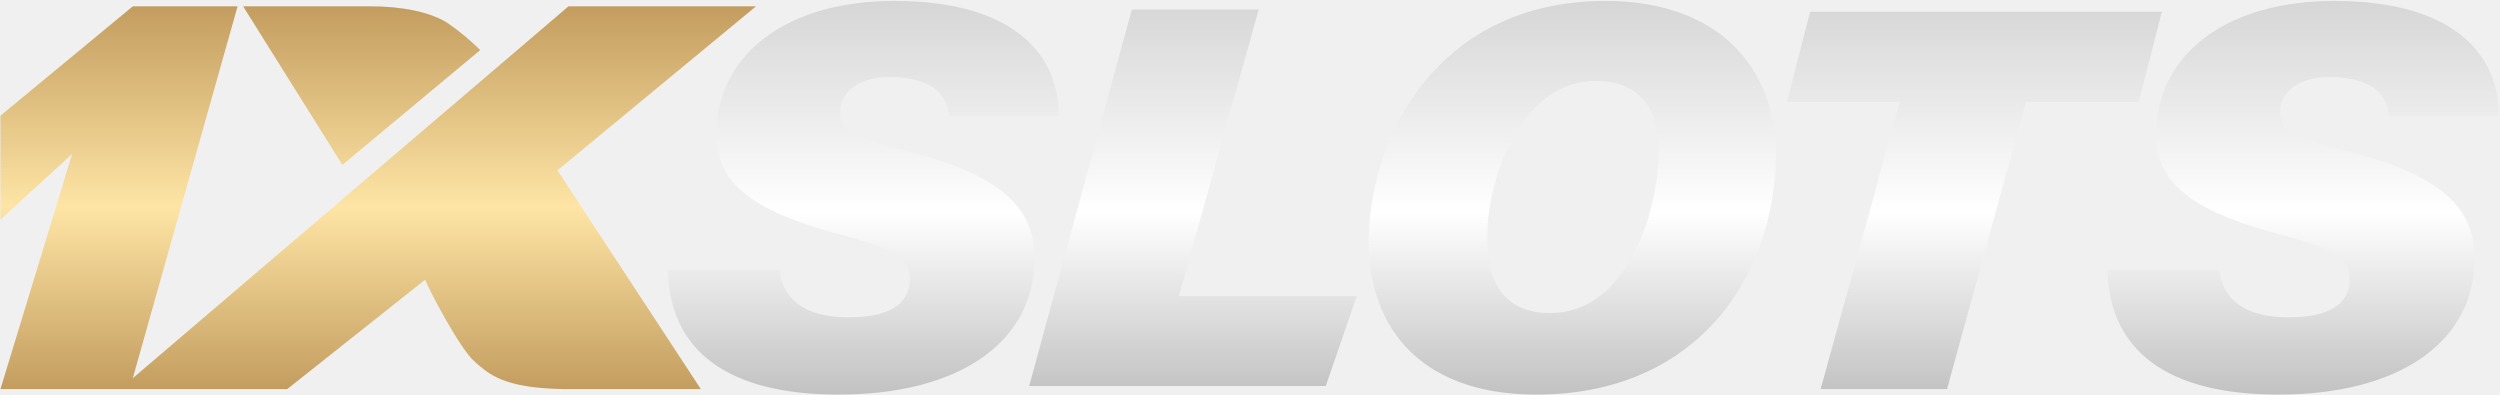
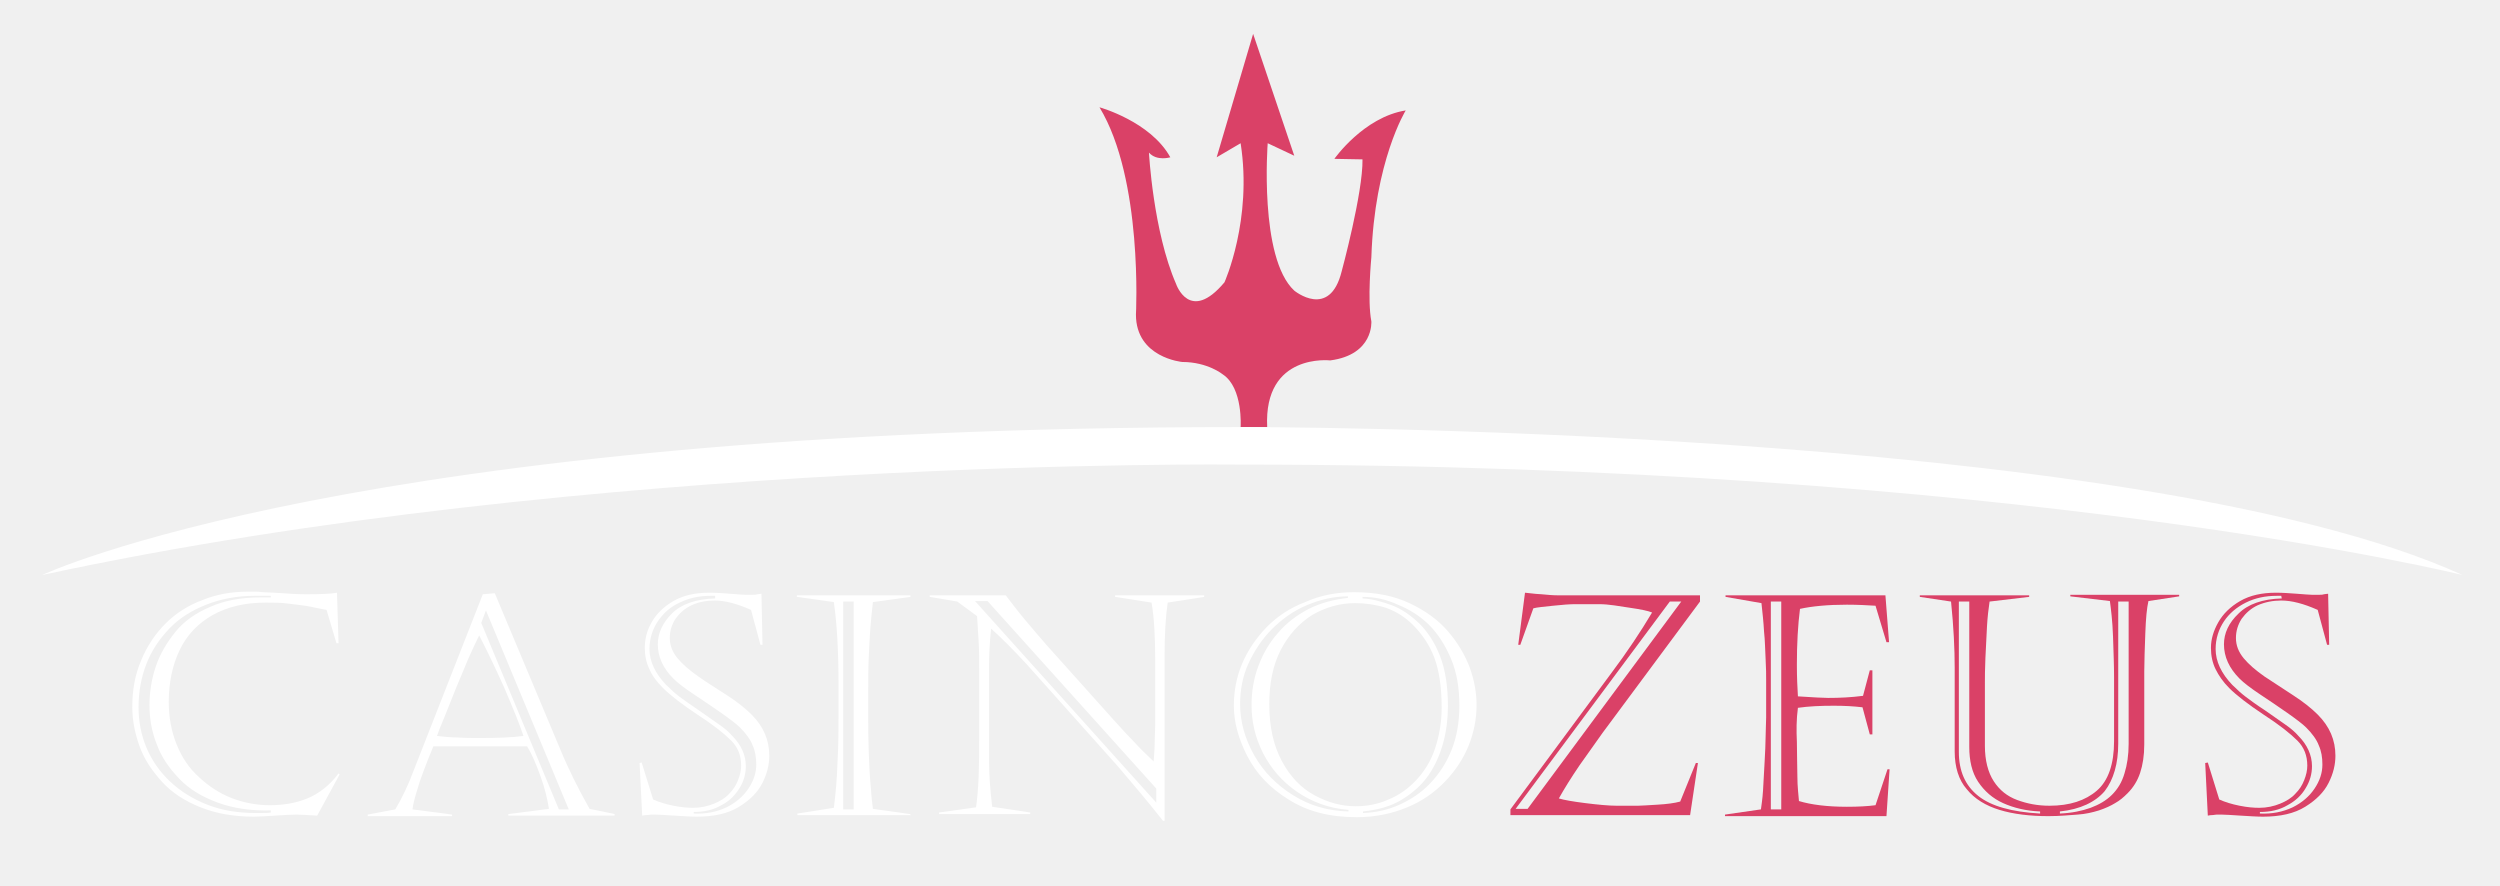
- <svg xmlns="http://www.w3.org/2000/svg" width="2298" height="363" viewBox="0 0 2298 363" fill="none">
-   <g clip-path="url(#clip0)">
-     <path fill-rule="evenodd" clip-rule="evenodd" d="M0.412 106.339L122.077 5.814H218.395L122.077 347.594L522.557 5.814H694.917L512.409 156.593L644.214 357.647H517.489C463.487 356.555 450.229 344.647 436.378 332.502C422.147 320.025 393.58 264.7 390.752 257.114C348.503 290.617 306.258 324.128 264.015 357.647H0.412L66.315 141.516L0.412 201.808V106.339ZM223.463 5.814L314.717 151.566L441.45 46.021C432.083 36.751 421.906 28.341 411.035 20.89C395.552 11.161 369.462 5.663 340.064 5.818H223.463V5.814Z" fill="url(#paint0_linear)" />
-     <path fill-rule="evenodd" clip-rule="evenodd" d="M613.848 248.221C615.526 322.516 668.845 362.705 770.616 362.705C882.514 362.705 946.377 314.471 950.608 245.802C953.624 196.815 929.846 163.183 832.958 138.611C786.491 126.906 771.117 120.485 772.279 101.456C773.38 83.556 790.378 70.895 817.317 70.895C860.651 70.895 870.783 90.113 872.499 106.773H973.153C973.881 55.129 937.504 0.862 822.031 0.862C725.916 0.862 662.948 47.031 658.672 116.468C655.693 164.834 684.875 192.715 775.19 216.327C827.076 229.893 837.325 240.387 836.186 258.908C834.678 283.402 810.895 291.692 779.888 291.692C738.628 291.692 719.404 274.151 716.538 248.218H613.848V248.221ZM946.019 354.829H1218.67L1247.11 272.176H1083.65L1156.97 8.776H1040.37L946.019 354.829ZM1475.77 0.862C1331.64 0.862 1264.34 110.842 1258.49 210C1253.46 295.426 1301.04 362.712 1412.23 362.712C1550.97 362.712 1625.54 266.791 1632.16 154.456C1637.2 68.743 1585.38 0.862 1475.77 0.862ZM1466.21 74.46C1513.56 74.46 1526.81 107.771 1524.53 146.629C1520.93 207.588 1490.84 287.735 1424.71 287.735C1381.57 287.735 1364.41 257.747 1367.26 209.22C1370.52 153.94 1402.62 74.46 1466.21 74.46ZM1673.49 357.655H1789.72L1862.27 93.614H1965.9L1987.21 10.795H1663.88L1642.56 93.614H1746.36L1673.49 357.655ZM1937.24 248.221C1938.92 322.516 1992.29 362.705 2094.14 362.705C2206.14 362.705 2270.06 314.471 2274.29 245.802C2277.31 196.815 2253.51 163.183 2156.55 138.611C2110.04 126.906 2094.64 120.485 2095.81 101.456C2096.92 83.556 2113.91 70.895 2140.89 70.895C2184.26 70.895 2194.41 90.113 2196.12 106.773H2296.87C2297.59 55.129 2261.19 0.862 2145.61 0.862C2049.41 0.862 1986.39 47.031 1982.11 116.468C1979.13 164.834 2008.34 192.715 2098.74 216.327C2150.67 229.893 2160.93 240.387 2159.79 258.908C2158.28 283.402 2134.48 291.692 2103.44 291.692C2062.14 291.692 2042.91 274.151 2040.02 248.218H1937.24V248.221Z" fill="url(#paint1_linear)" />
+ <svg xmlns="http://www.w3.org/2000/svg" version="1.1" id="Capa_1" x="0px" y="0px" viewBox="0 0 480 170" style="enable-background:new 0 0 480 170;" xml:space="preserve">
+   <style type="text/css">
+ 	.st0{fill:#DA4167;}
+ 	.st1{fill:#FFFFFF;}
+ 	.st2{fill:none;}
+ </style>
+   <g>
+     <path class="st0" d="M238.2,82c0,0,0.5-7.5-3.4-10.1c0,0-2.9-2.4-7.8-2.4c0,0-8.9-0.8-8.9-9.1c0,0,1.4-26-7-39.8   c0,0,9.8,2.7,13.6,9.6c0,0-2.6,0.8-4.1-0.9c0,0,0.8,15.1,5.2,25.2c0,0,2.6,7.7,9.3-0.3c0,0,5.4-12,3.1-26.7l-4.6,2.7l7-23.7   l7.9,23.4l-5.1-2.4c0,0-1.7,22,5.1,28.3c0,0,6.8,5.6,9.1-3.7c0,0,4.1-15.1,4-21.5l-5.4-0.1c0,0,5.6-8,13.7-9.3c0,0-6,9.7-6.6,28.2   c0,0-0.8,8.2,0,12.3c0,0,0.5,6.4-7.9,7.5c0,0-12.8-1.5-12.1,12.8L238.2,82L238.2,82z" />
+     <path class="st1" d="M8.1,110.4c0,0,60.3-28.4,229.8-28.4c0,0,171.6-0.4,234.9,28.4c0,0-85.3-21.2-234.9-21.2   C237.9,89.2,113.3,87.7,8.1,110.4z" />
+     <path class="st1" d="M65.2,148.7l-4.3,7.9c-1.8-0.1-3.2-0.2-4-0.2c-1,0-2.4,0.1-4.1,0.2s-3.1,0.2-4,0.2c-3.9,0-7.3-0.6-10.3-1.8   c-3-1.2-5.5-2.8-7.4-4.9c-1.9-2.1-3.4-4.3-4.3-6.8c-0.9-2.5-1.4-5-1.4-7.5c0-3.3,0.5-6.2,1.7-9c1.1-2.7,2.7-5.1,4.7-7.1   s4.4-3.5,7.1-4.5c2.7-1.1,5.6-1.6,8.7-1.6c0.8,0,1.3,0,1.5,0s0.7,0,1.4,0.1c0.7,0,1.4,0.1,2.2,0.1c2.6,0.2,4.6,0.3,6,0.3   c3.1,0,5.1-0.1,6-0.3l0.3,9.7h-0.4l-1.9-6.4c-0.6-0.1-1.6-0.3-3-0.6s-2.9-0.4-4.3-0.6s-2.8-0.2-4.4-0.2c-4,0-7.3,0.8-10.2,2.4   c-2.8,1.6-4.9,3.8-6.3,6.7c-1.4,2.9-2.1,6.3-2.1,10c0,2.9,0.5,5.6,1.5,8.1s2.4,4.6,4.3,6.3c1.8,1.7,3.9,3.1,6.2,4   c2.3,0.9,4.8,1.4,7.4,1.4c2.6,0,5-0.4,7.2-1.3s4.3-2.5,6-4.8L65.2,148.7z M52.2,114.4h-3.4c-3.3,0-6.4,0.6-9.2,1.7   c-2.8,1.1-5.2,2.6-7.1,4.6s-3.4,4.2-4.4,6.8c-1,2.6-1.5,5.3-1.5,8.3c0,2.7,0.5,5.3,1.5,7.7c1,2.4,2.5,4.6,4.5,6.5   c2,1.9,4.4,3.4,7.2,4.5c2.8,1.1,5.9,1.6,9.3,1.6c1.5,0,2.5,0,2.9-0.1v-0.4c-3.8,0.1-7.2-0.4-10.2-1.5c-3-1.1-5.5-2.6-7.4-4.6   s-3.4-4.1-4.3-6.6c-1-2.5-1.4-5-1.4-7.5c0-2.5,0.4-5,1.2-7.4s2.1-4.6,3.8-6.7s3.9-3.6,6.7-4.8c2.7-1.2,5.9-1.8,9.6-1.8h2V114.4z" />
+     <path class="st1" d="M95,113.9l12.5,29.8c1.6,3.9,3.5,7.7,5.7,11.6l4.8,1v0.3H97.6v-0.3l7.8-1c-0.3-1.9-0.8-4-1.6-6.2   s-1.6-4.2-2.6-5.8H83.2c-0.8,1.9-1.4,3.5-1.9,4.8s-0.9,2.5-1.3,3.9c-0.4,1.3-0.7,2.5-0.8,3.4l7.6,1v0.3H70.6v-0.3l5.3-1   c1.3-2.2,2.5-4.7,3.5-7.4l13.3-33.9L95,113.9L95,113.9z M92,122c-0.5,1-1.2,2.5-2.1,4.5c-0.8,2-1.6,3.8-2.3,5.5s-1.4,3.5-2.2,5.5   c-0.8,1.9-1.3,3.2-1.5,3.8c1.1,0.1,2.4,0.3,4,0.3c1.5,0.1,2.9,0.1,4.3,0.1c3.4,0,6.1-0.1,8.3-0.4c-0.7-2.2-2-5.3-3.7-9.3   C95,128,93.4,124.7,92,122z M92.4,119.6l14.9,35.8h1.9l-15.9-38.2L92.4,119.6z" />
+     <path class="st1" d="M123.2,146.4l2.2,7.1c1.1,0.5,2.4,0.9,3.9,1.2c1.5,0.3,2.7,0.4,3.8,0.4c1.4,0,2.8-0.3,4-0.8   c1.2-0.5,2.2-1.1,2.9-1.9c0.8-0.8,1.3-1.6,1.7-2.6s0.6-1.9,0.6-2.8c0-1.9-0.6-3.5-1.9-4.8s-3.4-3-6.5-5c-3-2-5.2-3.7-6.6-5.1   c-1.2-1.2-2.1-2.4-2.6-3.6c-0.6-1.2-0.9-2.6-0.9-4.1c0-1.7,0.4-3.3,1.3-4.9c0.9-1.6,2.3-3,4.2-4.1c1.9-1.1,4.2-1.6,6.9-1.6   c1.3,0,2.6,0.1,4,0.2c1.4,0.1,2.4,0.2,2.9,0.2c0.5,0,0.9,0,1.3,0s0.7,0,1-0.1c0.2,0,0.5-0.1,0.8-0.1l0.2,9.8H146l-1.8-6.7   c-2.7-1.2-5-1.8-7-1.8c-1.6,0-3.1,0.3-4.4,0.9c-1.3,0.6-2.3,1.5-3.1,2.6c-0.7,1.1-1.1,2.3-1.1,3.7c0,1.4,0.5,2.7,1.5,3.9   s2.3,2.3,4,3.5s3.5,2.3,5.5,3.6s3.5,2.5,4.7,3.7c2.3,2.3,3.4,4.9,3.4,7.9c0,1.7-0.4,3.4-1.3,5.2c-0.9,1.8-2.4,3.3-4.5,4.6   c-2.1,1.3-4.8,1.9-8.1,1.9c-1.2,0-2.6-0.1-4.3-0.2c-1.7-0.1-2.9-0.2-3.7-0.2c-0.4,0-0.7,0-0.8,0s-0.5,0.1-0.9,0.1   c-0.4,0-0.7,0.1-0.8,0.1l-0.5-10.1L123.2,146.4L123.2,146.4z M137.3,114.4h-0.9c-2.1,0-4.1,0.4-5.9,1.3c-1.8,0.8-3.2,2.1-4.2,3.6   s-1.6,3.3-1.6,5.3c0,2.4,1.1,4.7,3.2,6.9c0.9,0.9,1.8,1.7,2.6,2.3c0.8,0.6,2.1,1.5,3.7,2.6c1.6,1.1,3,2.1,4,2.8s1.8,1.4,2.4,2.1   c1.7,1.7,2.6,3.7,2.6,5.8c0,1.5-0.4,2.9-1.2,4.2s-1.9,2.5-3.5,3.3c-1.5,0.9-3.3,1.3-5.3,1.3v0.3c2.3,0.1,4.4-0.3,6.3-1.2   c1.8-0.9,3.2-2.1,4.2-3.6c1-1.5,1.5-3,1.5-4.6c0-1.4-0.2-2.6-0.7-3.7c-0.4-1.1-1.3-2.3-2.4-3.4c-0.7-0.7-1.9-1.6-3.6-2.8   s-3.5-2.4-5.3-3.6s-3.1-2.2-3.9-3c-2-2-3-4.2-3-6.6c0-2.1,0.9-4.1,2.7-5.9c1.8-1.8,4.6-2.8,8.3-2.9L137.3,114.4L137.3,114.4z" />
+     <path class="st1" d="M174.9,156.5h-21.8v-0.3l7-1.1c0.3-2.4,0.6-5.3,0.7-8.7c0.2-3.4,0.2-6.7,0.2-9.9v-4.8c0-6.6-0.3-11.9-0.9-16.1   l-7.1-1v-0.3h21.8v0.3l-7.2,1c-0.2,1.9-0.4,3.6-0.5,5.1c-0.1,1.5-0.2,3.3-0.3,5.5s-0.1,4.1-0.1,6v6.4c0,1.2,0,3.1,0.1,5.8   c0.1,2.7,0.2,4.9,0.4,6.8c0.1,1.8,0.3,3.2,0.4,4.1l7.1,1L174.9,156.5L174.9,156.5z M161.9,115.5v39.9h2v-39.9H161.9z" />
+     <path class="st1" d="M178.5,114.6v-0.3h14.6c1,1.3,2.2,2.9,3.7,4.7c1.5,1.8,2.9,3.4,4.1,4.8l12.9,14.4c1.7,1.9,3,3.3,4,4.3   c0.9,1,2.2,2.3,3.7,3.7c0.1-1.3,0.2-2.6,0.2-3.7s0.1-2.2,0.1-3.3v-12.4c0-4.5-0.2-8.2-0.7-11.1l-7-1.1v-0.3h17.1v0.3l-7,1.1   c-0.4,2.7-0.6,6.1-0.6,10.3v31.6h-0.3c-2.9-3.7-5.9-7.2-8.7-10.5l-17.6-19.7c-2.6-2.8-4.8-5-6.7-6.7c-0.3,2.6-0.4,5.1-0.4,7.3v18.2   c0,2.4,0.2,5.4,0.6,8.7l7.3,1.1v0.3h-17.5v-0.3l7.1-1c0.2-1.4,0.4-3.4,0.5-5.9c0.1-2.6,0.1-4.8,0.1-6.8v-14.1c0-1.7,0-3.3-0.1-5   s-0.2-3.3-0.3-4.9l-3.8-2.8L178.5,114.6z M187.2,115.4l34.8,38.7v-2.7l-32.4-36C189.6,115.4,187.2,115.4,187.2,115.4z" />
+     <path class="st1" d="M260,113.7c4.1,0,7.6,0.7,10.6,2.1c3,1.4,5.5,3.2,7.4,5.4c1.9,2.2,3.3,4.6,4.2,7c0.9,2.5,1.3,4.9,1.3,7.2   c0,2.6-0.5,5.2-1.5,7.7c-1,2.5-2.5,4.8-4.5,6.9c-2,2.1-4.4,3.8-7.3,5s-6.1,1.9-9.7,1.9c-5.2,0-9.5-1.1-13.1-3.4   c-3.6-2.2-6.2-5-7.9-8.3c-1.7-3.3-2.6-6.5-2.6-9.7c0-2.8,0.5-5.5,1.6-8.1c1.1-2.6,2.7-4.9,4.7-7c2.1-2.1,4.5-3.7,7.4-4.8   C253.5,114.3,256.6,113.7,260,113.7z M258.8,114.8v-0.3c-2.7,0-5.3,0.6-7.9,1.7c-2.6,1.1-4.8,2.7-6.7,4.6s-3.4,4.2-4.5,6.6   s-1.6,5.1-1.6,7.8c0,3.3,0.9,6.6,2.7,9.8c1.8,3.2,4.3,5.7,7.5,7.7c3.2,2,6.7,3,10.6,3.1v-0.3c-3.7-0.3-7-1.5-9.9-3.5   s-5-4.5-6.5-7.4c-1.5-3-2.2-6-2.2-9.2c0-2.6,0.4-5.1,1.3-7.5c0.9-2.4,2.1-4.5,3.8-6.4c1.6-1.9,3.6-3.4,5.9-4.6   C253.5,115.8,256,115.1,258.8,114.8z M260.2,115.8c-3,0-5.7,0.8-8.3,2.3c-2.5,1.6-4.5,3.8-6,6.7s-2.2,6.4-2.2,10.4   c0,4.3,0.8,7.9,2.4,10.9c1.6,3,3.7,5.2,6.3,6.6s5.2,2.1,7.9,2.1c2.2,0,4.3-0.4,6.3-1.3c2-0.8,3.8-2.1,5.3-3.7s2.8-3.6,3.6-6   s1.3-5,1.3-7.9c0-4-0.5-7.2-1.4-9.6c-0.9-2.4-2.3-4.5-4.1-6.3c-1.5-1.5-3.2-2.6-5.2-3.3C264.2,116.1,262.2,115.8,260.2,115.8z    M261.6,114.6v0.3c1.9,0.1,3.7,0.6,5.6,1.3s3.6,1.9,5.3,3.5c1.6,1.6,3,3.7,4,6.3s1.5,5.8,1.5,9.6c0,2.4-0.3,4.8-0.9,7   s-1.5,4.3-2.8,6.2c-1.3,1.9-3,3.4-5.1,4.7s-4.6,2-7.5,2.3v0.3c2.5-0.1,4.8-0.6,7-1.6s4.2-2.3,5.9-4.1c1.7-1.8,3.1-3.9,4.1-6.4   s1.5-5.4,1.5-8.5c0-3.4-0.5-6.4-1.6-9s-2.5-4.8-4.2-6.5s-3.8-3-6-3.9C266.2,115.1,264,114.6,261.6,114.6z" />
+     <path class="st0" d="M291.5,123.8l1.3-10c1.7,0.2,2.8,0.3,3.2,0.3c1.1,0.1,2.1,0.2,3,0.2h27.4v1.2l-18.7,25.2   c-1.2,1.7-2.7,3.8-4.4,6.2c-1.7,2.5-3,4.6-4,6.4c1,0.3,2.7,0.6,5.1,0.9s4.5,0.5,6,0.5h4.1c0.6,0,1.9-0.1,3.7-0.2s3.3-0.3,4.4-0.6   l3-7.4h0.4l-1.5,10h-34.5v-1.1l19.4-26.2c3-4,5.6-7.9,7.8-11.6c-0.7-0.3-2.1-0.6-4.2-0.9S309,116,307,116h-4.5   c-1,0-2.5,0.1-4.3,0.3s-3.1,0.3-3.8,0.5l-2.5,7L291.5,123.8L291.5,123.8z M320.6,115.5l-29.6,39.8h2.3l29.5-39.8   C322.9,115.5,320.6,115.5,320.6,115.5z" />
+     <path class="st0" d="M331.3,114.6v-0.3h30.7l0.7,9h-0.5l-2.1-7c-1.6-0.1-3.5-0.2-5.5-0.2c-3.7,0-6.7,0.3-9,0.8   c-0.4,3.1-0.6,6.7-0.6,10.7c0,2.5,0.1,4.5,0.2,6.1c3,0.2,5,0.3,5.8,0.3c2.2,0,4.4-0.1,6.7-0.4l1.3-4.9h0.5v12.3h-0.5l-1.4-5.2   c-1.7-0.2-3.5-0.3-5.5-0.3c-2.5,0-4.8,0.1-6.9,0.4c-0.3,2.2-0.3,4.4-0.2,6.5c0,2.7,0.1,5,0.1,6.8s0.2,3.3,0.3,4.6   c2.3,0.7,5.4,1.1,9.2,1.1c2.2,0,4-0.1,5.5-0.3l2.3-6.9h0.4l-0.6,9h-31v-0.3l6.9-1c0.1-0.8,0.3-2,0.4-3.6s0.2-3.4,0.3-5.4   c0.1-2,0.2-3.7,0.2-5c0-1.4,0.1-2.5,0.1-3.6v-7.3c0-0.9,0-2.2-0.1-3.9c-0.1-1.7-0.1-3.5-0.3-5.3c-0.1-1.8-0.3-3.7-0.5-5.5   L331.3,114.6z M340,115.5v39.9h2v-39.9H340z" />
+     <path class="st0" d="M375.3,144.3v-16.1c0-3.6-0.2-7.8-0.7-12.7l-6-0.9v-0.3h21v0.3l-7.6,0.9c-0.2,1.3-0.4,3-0.5,4.8   c-0.1,1.9-0.2,3.9-0.3,6c-0.1,2.1-0.1,3.8-0.1,5.1v11.8c0,2.8,0.6,5.1,1.7,6.8c1.1,1.7,2.6,2.9,4.5,3.6s3.9,1.1,6.2,1.1   c3.9,0,6.9-1,9.1-2.9s3.3-5.1,3.3-9.5v-12.3c0-2.2-0.1-4.8-0.2-7.8c-0.1-3-0.4-5.3-0.6-6.8l-7.6-0.9v-0.3h20.9v0.3l-5.9,0.9   c-0.3,1.3-0.5,3.3-0.6,6.2c-0.1,2.9-0.2,5.3-0.2,7.3v14c0,2.2-0.3,4-0.8,5.5s-1.3,2.8-2.4,3.9c-0.8,0.8-1.5,1.4-2.4,1.9   c-0.8,0.5-1.9,1-3.1,1.4c-1.3,0.4-2.6,0.7-4.1,0.8s-3.4,0.3-5.6,0.3c-3.6,0-6.8-0.4-9.4-1.2s-4.8-2.1-6.3-4   C376.1,149.8,375.3,147.3,375.3,144.3z M391.7,156.2v-0.4c-2.7-0.1-5.1-0.7-7.1-1.6s-3.6-2.3-4.8-4.1s-1.7-4.1-1.7-6.7v-27.9h-2   v28.9c0,3.6,1.2,6.4,3.7,8.4S386.3,155.9,391.7,156.2z M395.5,155.8v0.4c2.3-0.1,4.2-0.5,5.9-1.1c1.6-0.6,3-1.4,4.1-2.5   c1.1-1.1,1.9-2.4,2.4-4.1c0.5-1.6,0.8-3.5,0.8-5.7v-27.3h-2v27.3c0,3.8-0.9,6.9-2.6,9.1C402.3,154,399.4,155.4,395.5,155.8z" />
+     <path class="st0" d="M423.9,146.4l2.2,7.1c1.1,0.5,2.4,0.9,3.9,1.2c1.5,0.3,2.7,0.4,3.8,0.4c1.4,0,2.8-0.3,4-0.8   c1.2-0.5,2.2-1.1,2.9-1.9c0.8-0.8,1.3-1.6,1.7-2.6s0.6-1.9,0.6-2.8c0-1.9-0.6-3.5-1.9-4.8c-1.3-1.3-3.4-3-6.5-5   c-3-2-5.2-3.7-6.6-5.1c-1.2-1.2-2-2.4-2.6-3.6s-0.9-2.6-0.9-4.1c0-1.7,0.5-3.3,1.4-4.9c0.9-1.6,2.3-3,4.2-4.1   c1.9-1.1,4.2-1.6,6.9-1.6c1.3,0,2.6,0.1,4,0.2c1.4,0.1,2.4,0.2,2.9,0.2c0.5,0,0.9,0,1.3,0s0.7,0,1-0.1c0.2,0,0.5-0.1,0.8-0.1   l0.2,9.8h-0.4l-1.8-6.7c-2.7-1.2-5-1.8-7-1.8c-1.6,0-3.1,0.3-4.5,0.9c-1.3,0.6-2.3,1.5-3.1,2.6c-0.7,1.1-1.1,2.3-1.1,3.7   c0,1.4,0.5,2.7,1.5,3.9s2.3,2.3,4,3.5c1.7,1.1,3.5,2.3,5.5,3.6s3.5,2.5,4.7,3.7c2.3,2.3,3.4,4.9,3.4,7.9c0,1.7-0.4,3.4-1.3,5.2   c-0.9,1.8-2.4,3.3-4.5,4.6c-2.1,1.3-4.8,1.9-8.1,1.9c-1.2,0-2.6-0.1-4.3-0.2c-1.7-0.1-2.9-0.2-3.7-0.2c-0.4,0-0.6,0-0.9,0   s-0.5,0.1-0.9,0.1c-0.4,0-0.7,0.1-0.8,0.1l-0.5-10.1L423.9,146.4L423.9,146.4z M438,114.4h-0.9c-2.1,0-4.1,0.4-5.9,1.3   s-3.2,2.1-4.2,3.6s-1.6,3.3-1.6,5.3c0,2.4,1.1,4.7,3.2,6.9c0.9,0.9,1.8,1.7,2.6,2.3c0.8,0.6,2,1.5,3.7,2.6c1.6,1.1,3,2.1,4,2.8   s1.8,1.4,2.4,2.1c1.7,1.7,2.6,3.7,2.6,5.8c0,1.5-0.4,2.9-1.2,4.2c-0.8,1.4-2,2.5-3.5,3.3c-1.5,0.9-3.3,1.3-5.3,1.3v0.3   c2.3,0.1,4.4-0.3,6.3-1.2c1.8-0.9,3.2-2.1,4.2-3.6c1-1.5,1.5-3,1.5-4.6c0-1.4-0.2-2.6-0.7-3.7c-0.4-1.1-1.3-2.3-2.4-3.4   c-0.7-0.7-1.9-1.6-3.6-2.8s-3.5-2.4-5.3-3.6s-3.1-2.2-3.9-3c-2-2-3-4.2-3-6.6c0-2.1,0.9-4.1,2.8-5.9c1.8-1.8,4.6-2.8,8.3-2.9   L438,114.4L438,114.4z" />
+     <polygon class="st2" points="138.8,142.3 134.2,142.3 134.2,142.3  " />
  </g>
-   <defs>
-     <linearGradient id="paint0_linear" x1="347.664" y1="5.814" x2="347.664" y2="357.647" gradientUnits="userSpaceOnUse">
-       <stop stop-color="#C39D5F" />
-       <stop offset="0.524" stop-color="#FEE5A5" />
-       <stop offset="1" stop-color="#C39D5F" />
-     </linearGradient>
-     <linearGradient id="paint1_linear" x1="1455.36" y1="0.862" x2="1455.36" y2="362.712" gradientUnits="userSpaceOnUse">
-       <stop stop-color="#D6D6D6" />
-       <stop offset="0.538" stop-color="white" />
-       <stop offset="1" stop-color="#C2C2C2" />
-     </linearGradient>
-     <clipPath id="clip0">
-       <rect x="0.174" width="2297" height="363" fill="white" />
-     </clipPath>
-   </defs>
+   <rect x="42.3" y="-162.1" class="st0" width="188.4" height="90.4" />
</svg>
